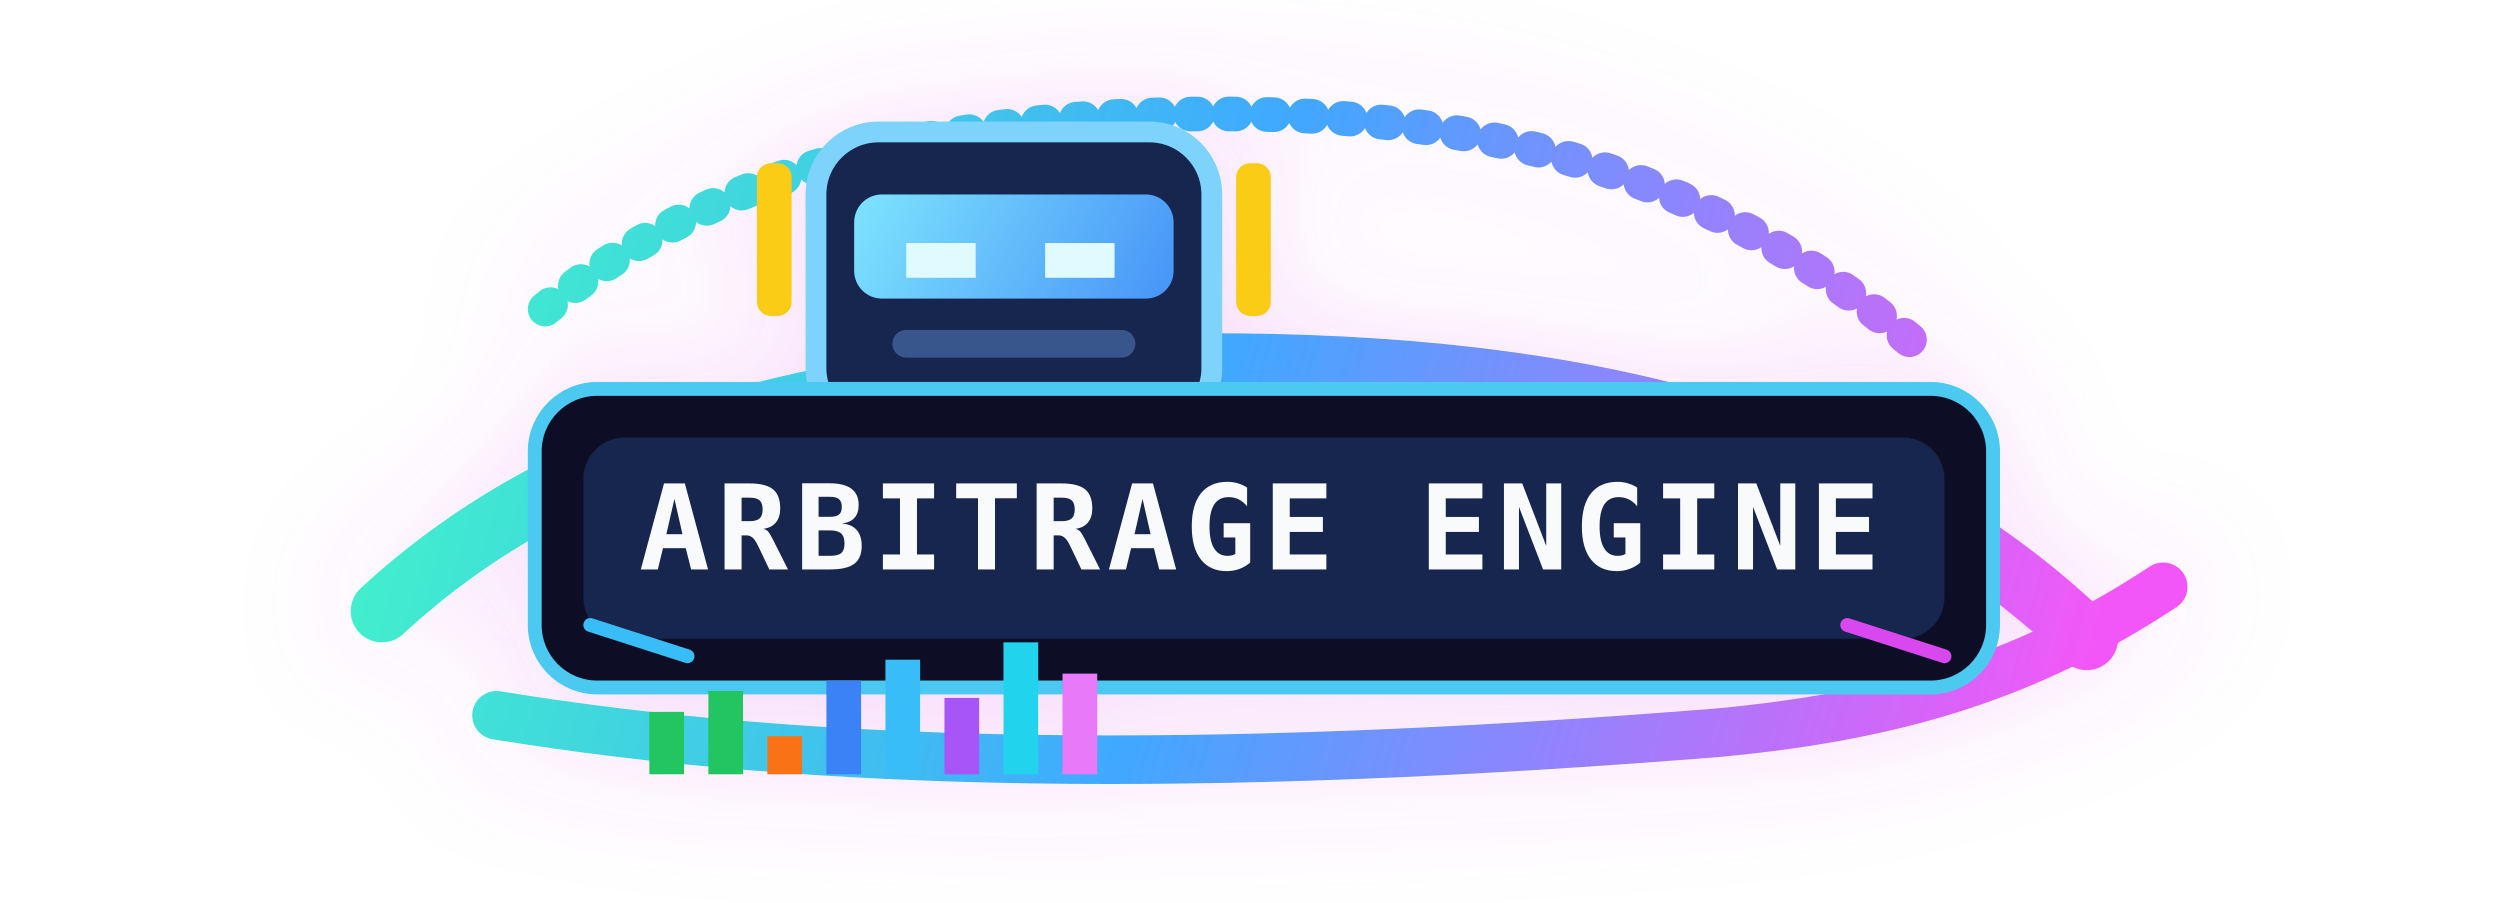
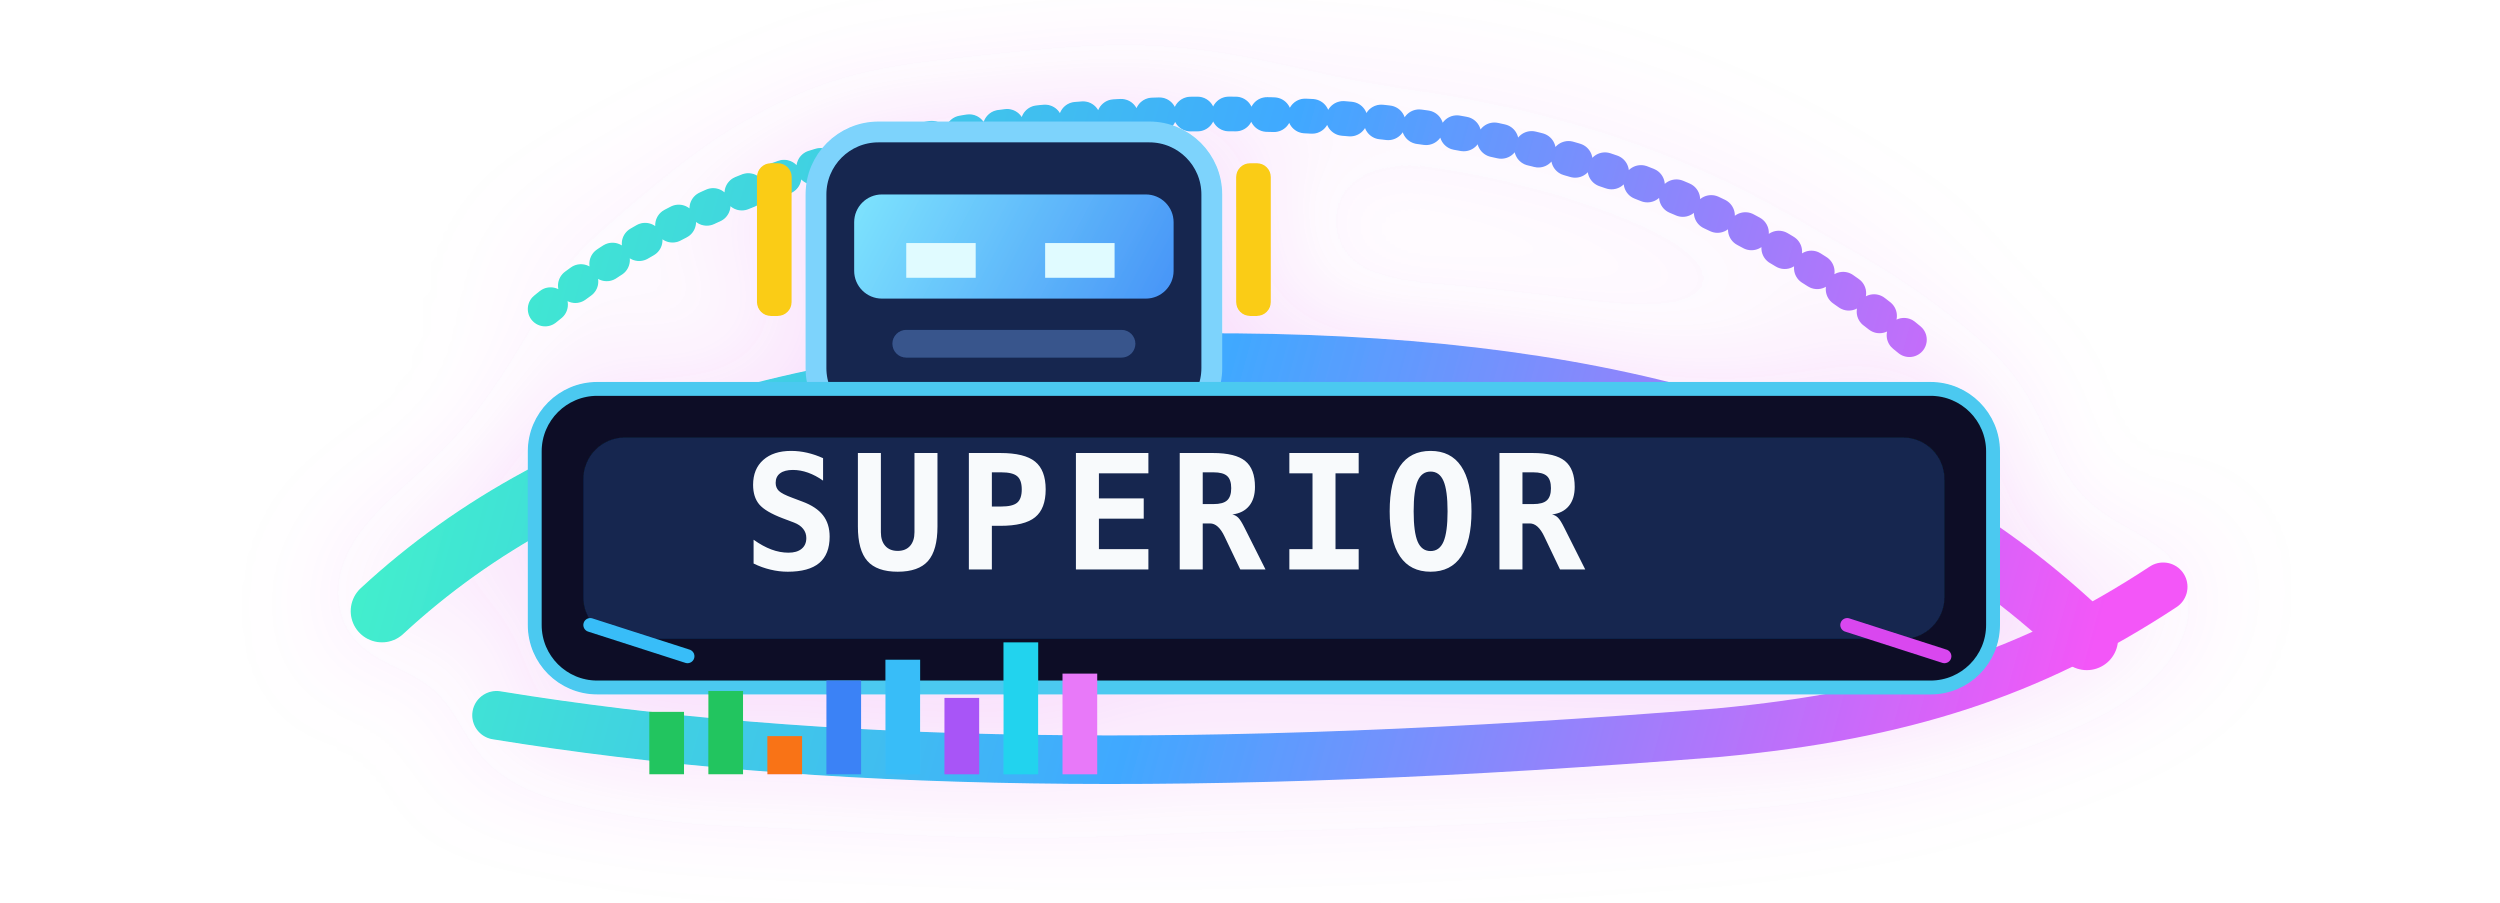
<svg xmlns="http://www.w3.org/2000/svg" width="720" height="260" viewBox="0 0 720 260" fill="none">
  <defs>
    <linearGradient id="visor" x1="221" y1="52" x2="345" y2="118" gradientUnits="userSpaceOnUse">
      <stop stop-color="#8BF8FF" />
      <stop offset="1" stop-color="#3B82F6" />
    </linearGradient>
    <linearGradient id="orb" x1="104" y1="86" x2="594" y2="220" gradientUnits="userSpaceOnUse">
      <stop stop-color="#42F5C8" />
      <stop offset="0.48" stop-color="#3FA9FF" />
      <stop offset="1" stop-color="#F357F8" />
    </linearGradient>
    <filter id="glow" x="39" y="0" width="644" height="260" filterUnits="userSpaceOnUse" color-interpolation-filters="sRGB">
      <feDropShadow dx="0" dy="0" stdDeviation="14" flood-color="#47E4FF" flood-opacity="0.25" />
      <feDropShadow dx="0" dy="0" stdDeviation="18" flood-color="#D946EF" flood-opacity="0.18" />
    </filter>
  </defs>
  <g filter="url(#glow)">
    <path d="M110 176C164 126 243 104 356 105C467 106 545 130 601 184" stroke="url(#orb)" stroke-width="18" stroke-linecap="round" />
    <path d="M143 206C235 221 345 223 495 211C548 206 585 194 623 169" stroke="url(#orb)" stroke-width="14" stroke-linecap="round" />
    <path d="M157 89C212 44 285 31 366 33C437 35 500 54 556 103" stroke="url(#orb)" stroke-width="10" stroke-linecap="round" stroke-dasharray="2 9" />
    <rect x="235" y="38" width="114" height="86" rx="18" fill="#13254F" stroke="#7DD3FC" stroke-width="6" />
    <rect x="246" y="56" width="92" height="30" rx="8" fill="url(#visor)" />
    <rect x="261" y="70" width="20" height="10" fill="#E0FBFF" />
    <rect x="301" y="70" width="20" height="10" fill="#E0FBFF" />
    <rect x="257" y="95" width="70" height="8" rx="4" fill="#38548C" />
    <rect x="218" y="47" width="10" height="44" rx="4" fill="#FACC15" />
    <rect x="356" y="47" width="10" height="44" rx="4" fill="#FACC15" />
    <rect x="154" y="112" width="420" height="86" rx="18" fill="#081126" stroke="#4CC9F0" stroke-width="4" />
    <rect x="168" y="126" width="392" height="58" rx="12" fill="#13254F" />
-     <text x="184" y="164" fill="#F8FAFC" font-family="monospace" font-size="34" font-weight="700" letter-spacing="2">ARBITRAGE ENGINE</text>
+     <text x="214" y="164" fill="#F8FAFC" font-family="monospace" font-size="46" font-weight="700" letter-spacing="3">SUPERIOR</text>
    <path d="M170 180L198 189" stroke="#38BDF8" stroke-width="4" stroke-linecap="round" />
    <path d="M532 180L560 189" stroke="#D946EF" stroke-width="4" stroke-linecap="round" />
    <rect x="187" y="205" width="10" height="18" fill="#22C55E" />
    <rect x="204" y="199" width="10" height="24" fill="#22C55E" />
    <rect x="221" y="212" width="10" height="11" fill="#F97316" />
    <rect x="238" y="196" width="10" height="27" fill="#3B82F6" />
    <rect x="255" y="190" width="10" height="33" fill="#38BDF8" />
    <rect x="272" y="201" width="10" height="22" fill="#A855F7" />
    <rect x="289" y="185" width="10" height="38" fill="#22D3EE" />
    <rect x="306" y="194" width="10" height="29" fill="#E879F9" />
  </g>
</svg>
